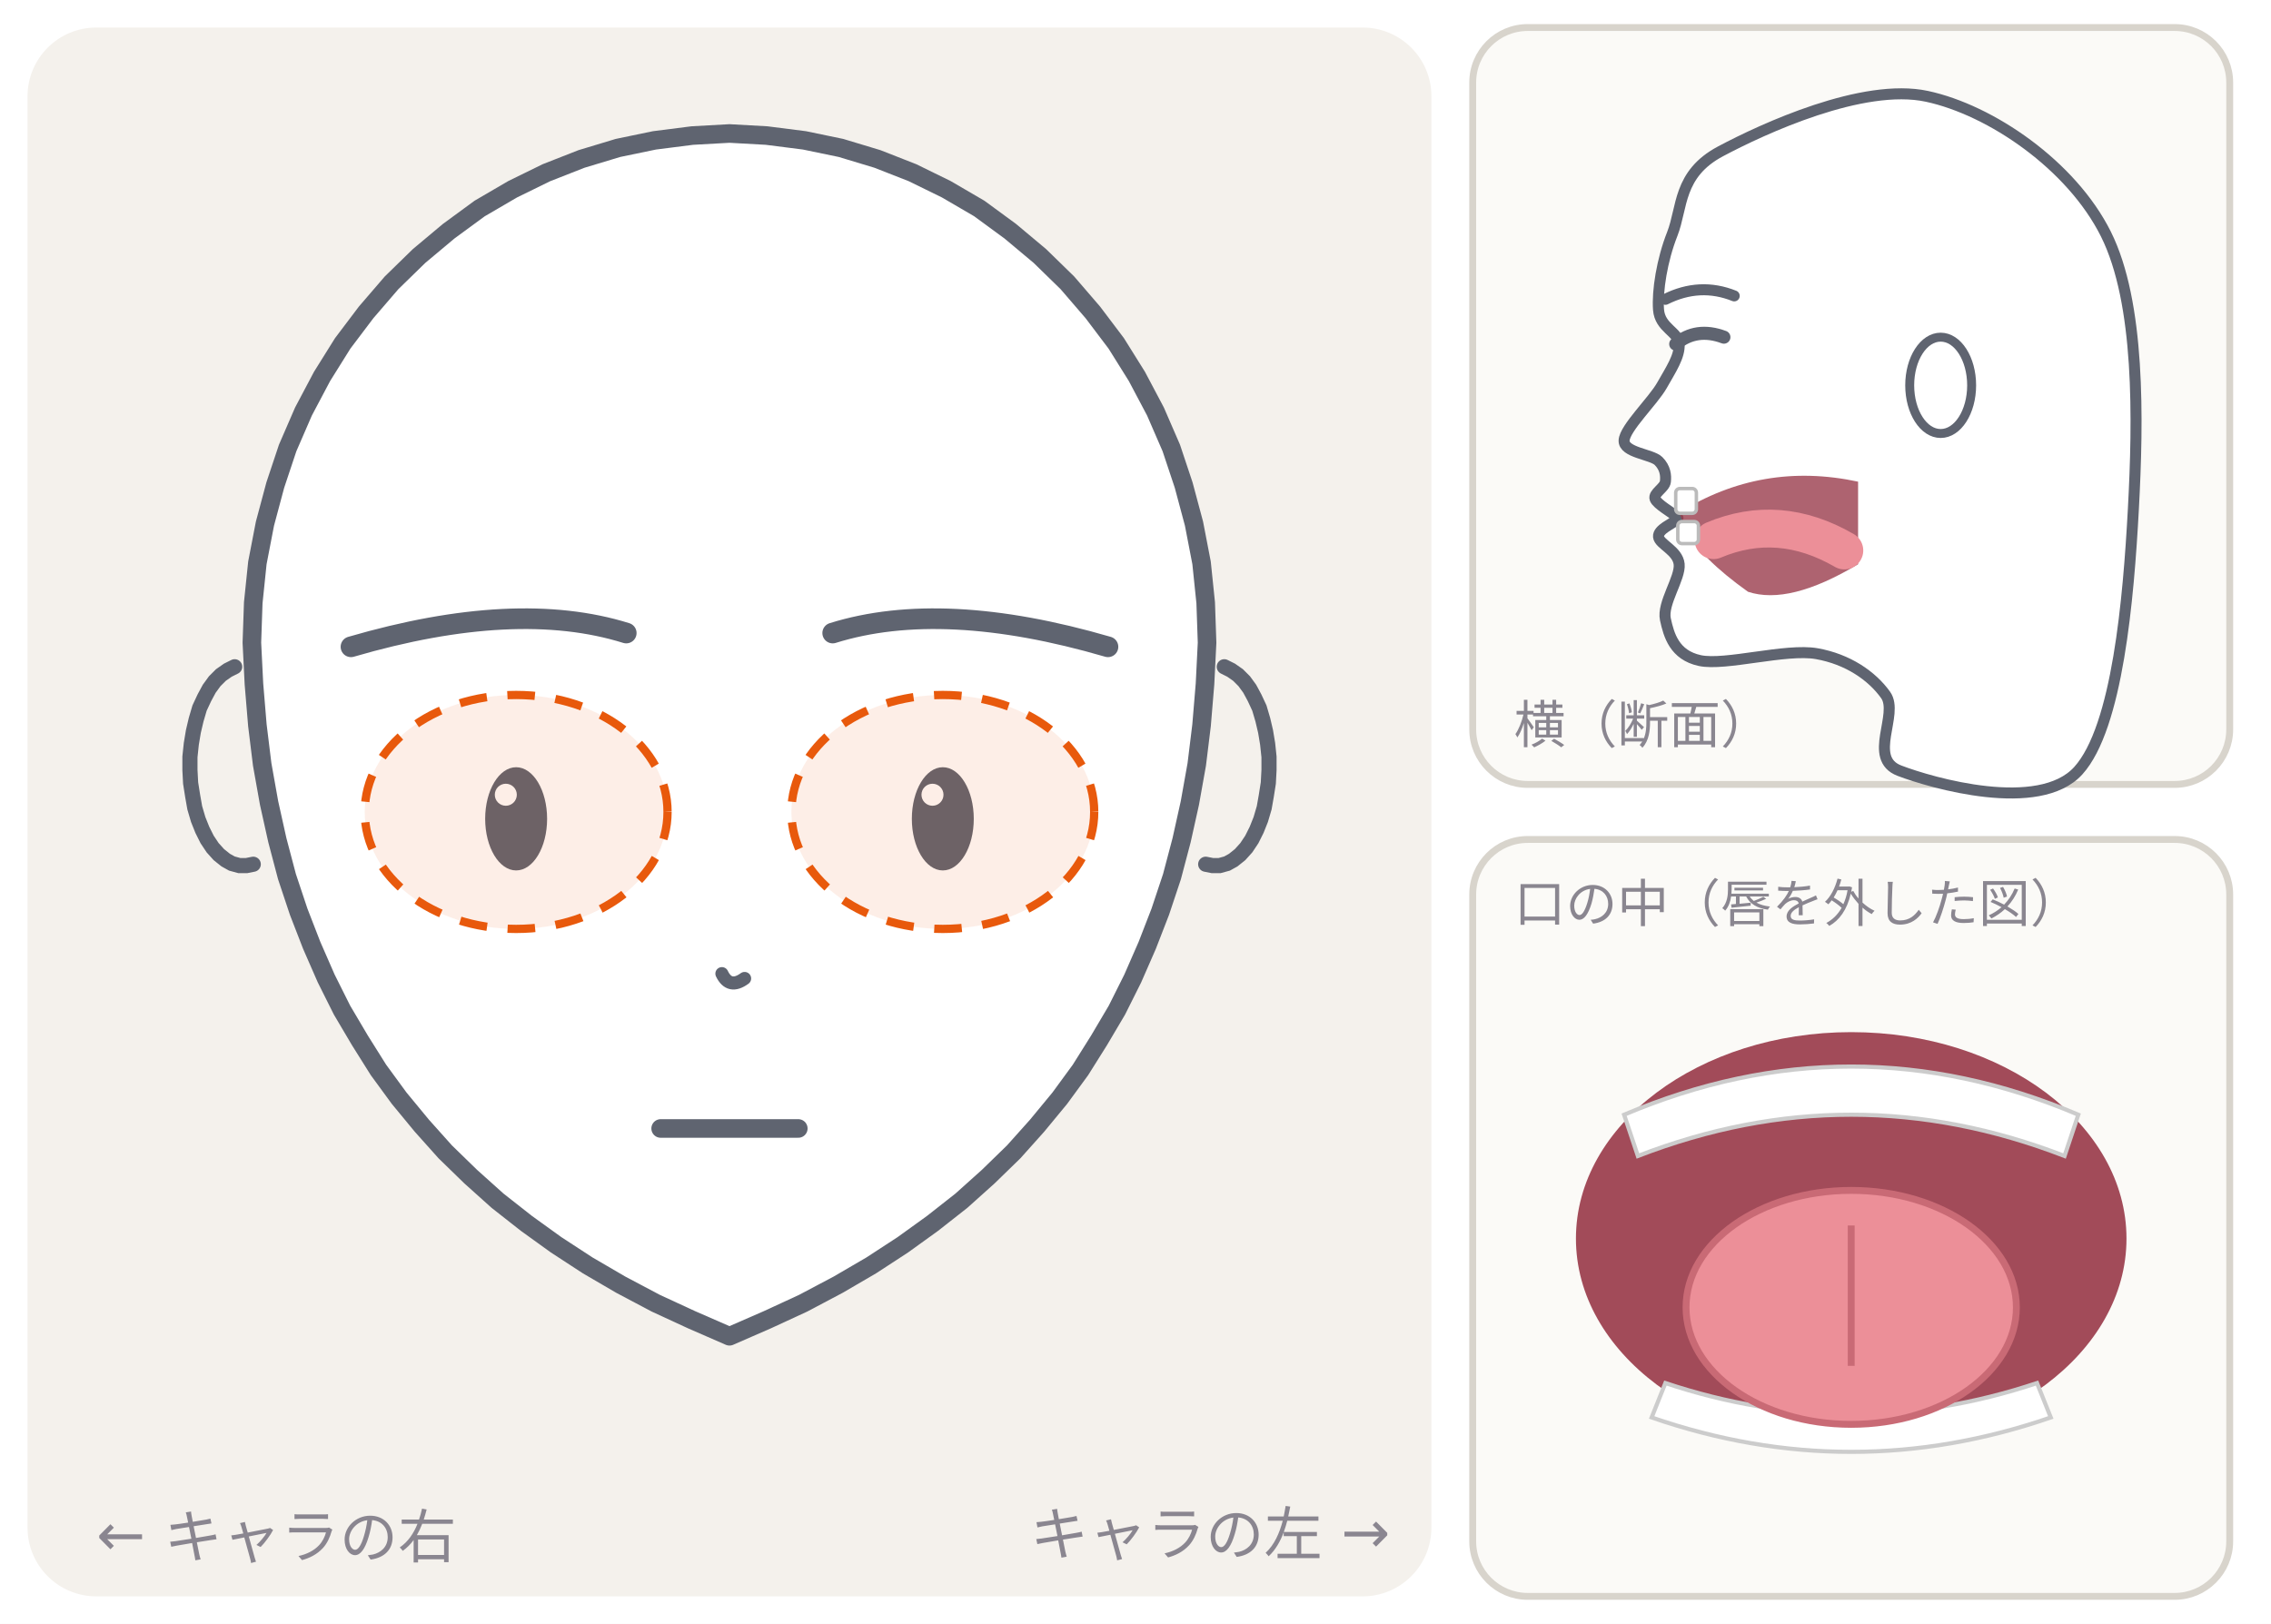
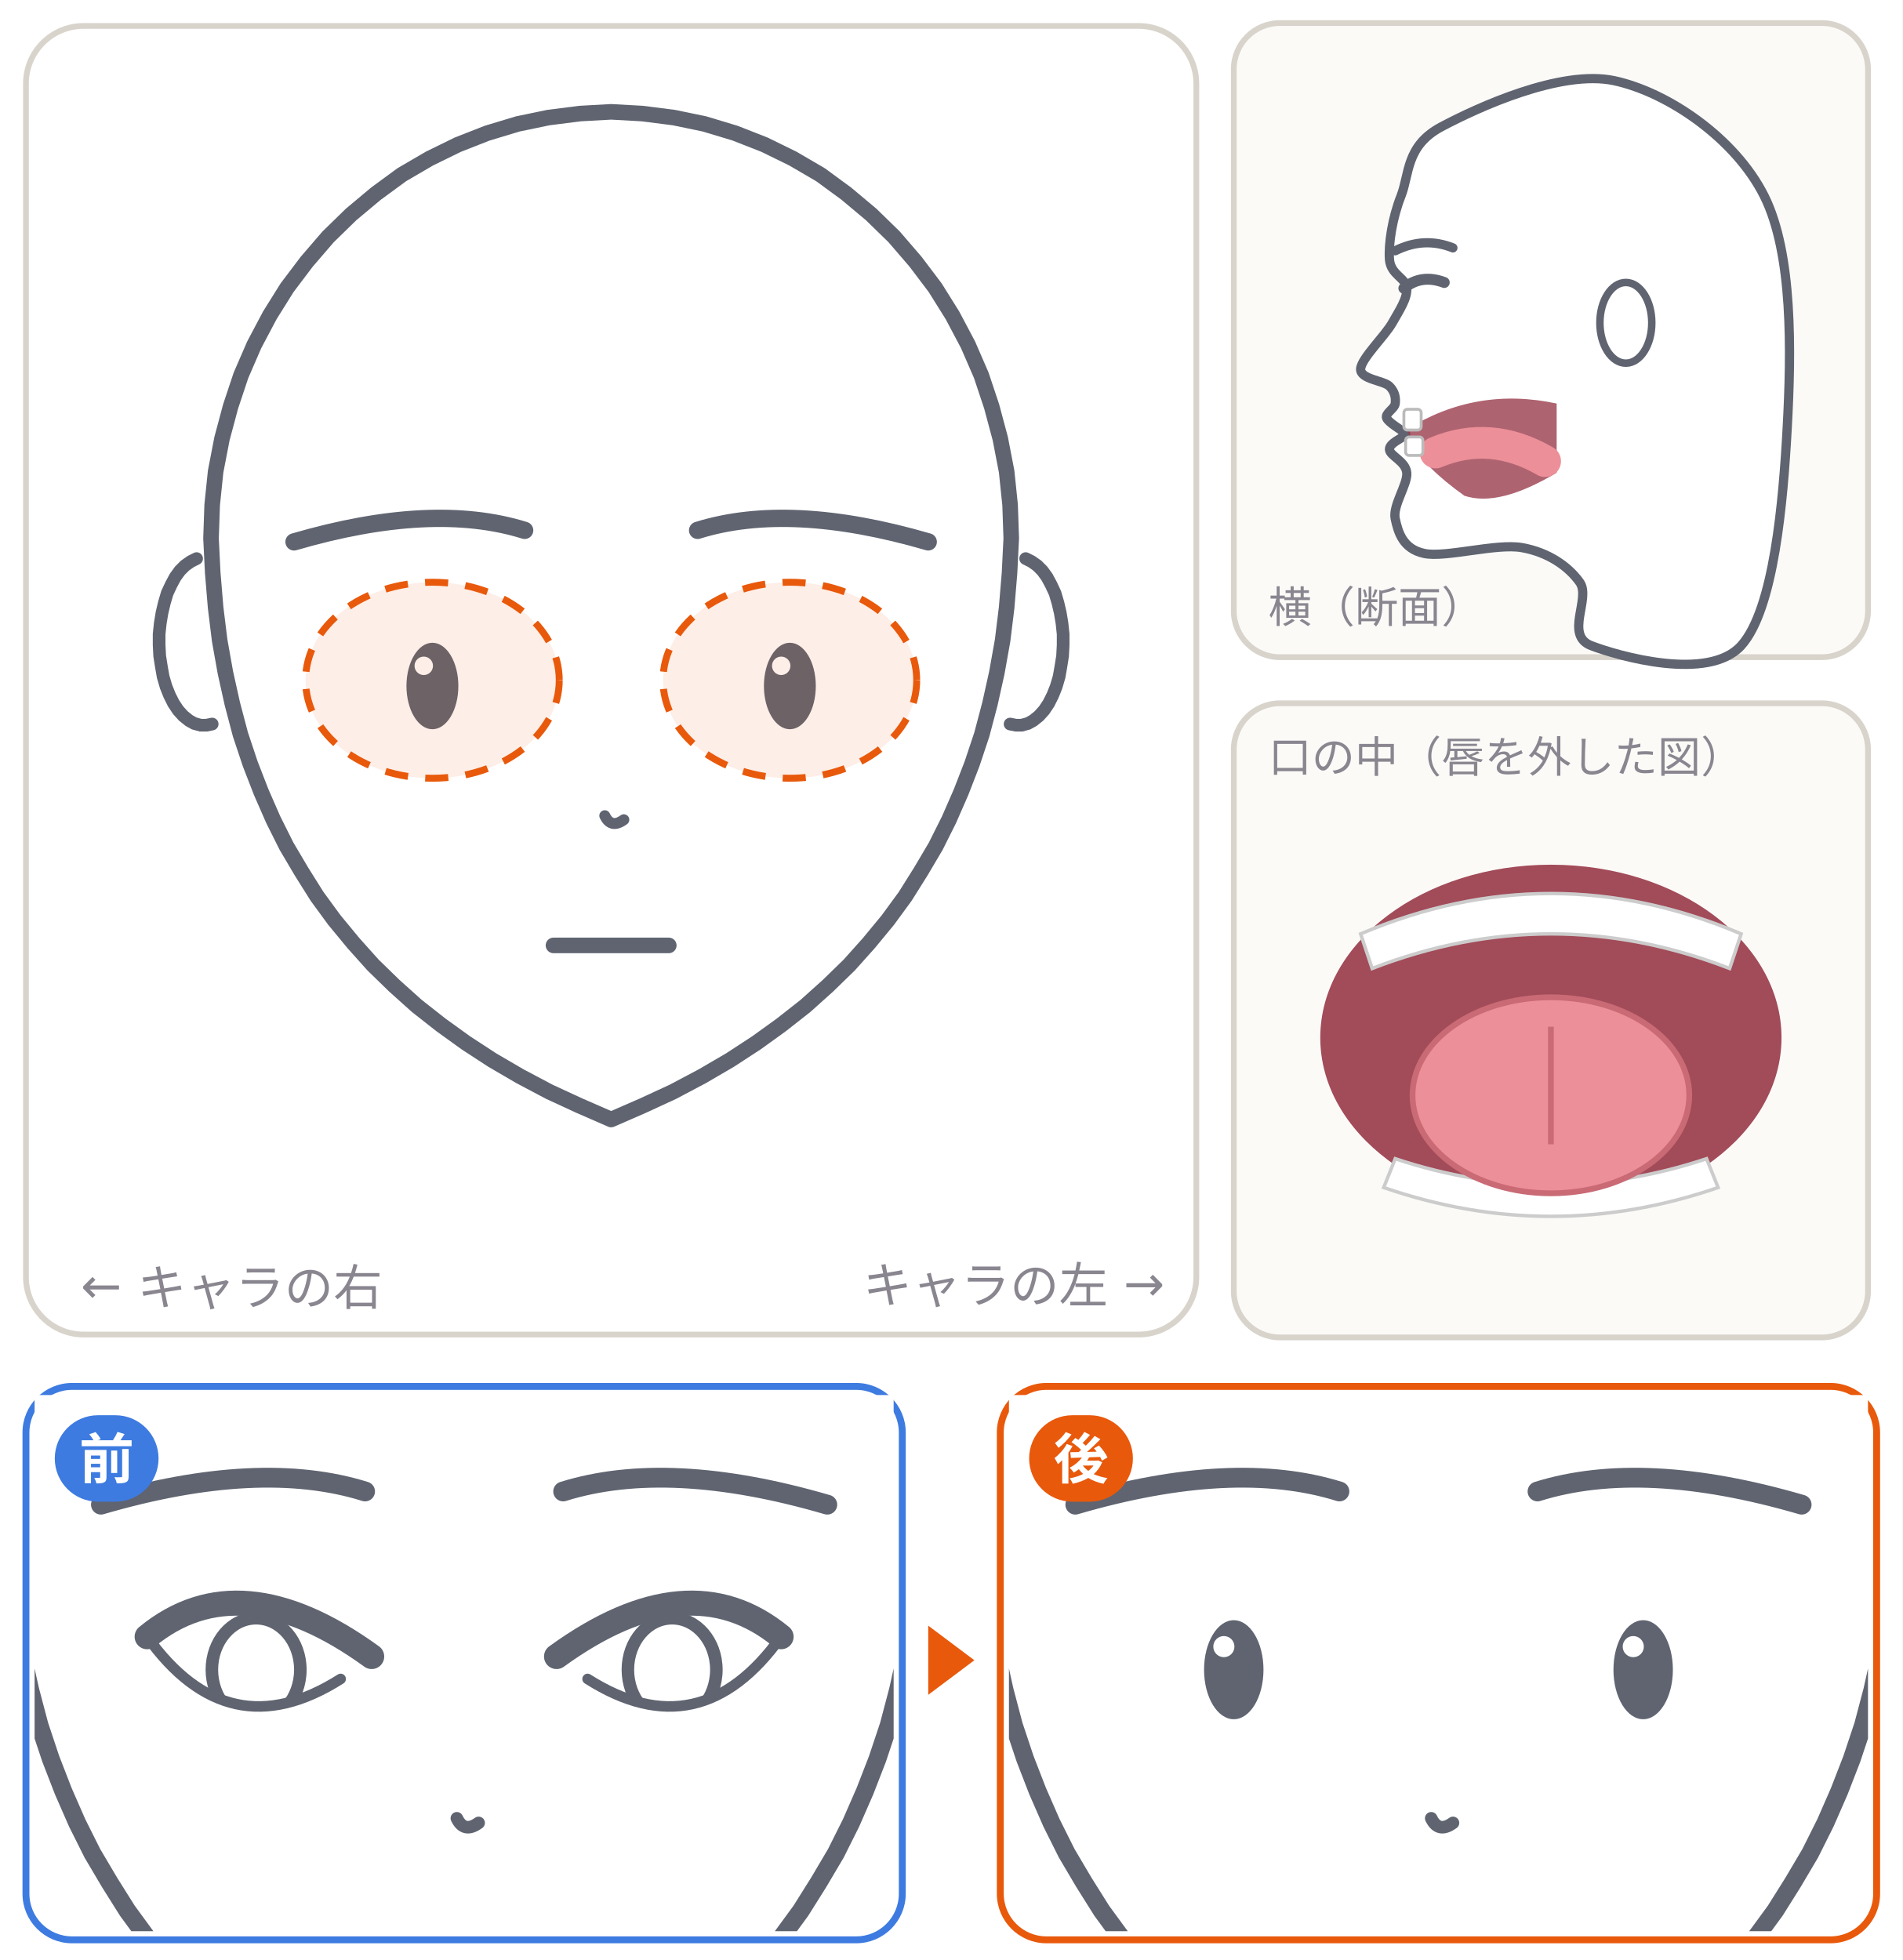
- <svg xmlns="http://www.w3.org/2000/svg" viewBox="0 0 330 236" width="330" height="236" font-family="system-ui, 'Segoe UI', 'Hiragino Sans', 'Noto Sans JP', sans-serif">
+ <svg xmlns="http://www.w3.org/2000/svg" viewBox="0 0 330 340" width="330" height="340" font-family="system-ui, 'Segoe UI', 'Hiragino Sans', 'Noto Sans JP', sans-serif">
  <defs>
    <linearGradient id="iris" x1="0" y1="0" x2="0" y2="1">
      <stop offset="0" stop-color="#3a2a4e" />
      <stop offset="0.55" stop-color="#8a6aa8" />
      <stop offset="1" stop-color="#c7a8e0" />
    </linearGradient>
  </defs>
-   <rect width="330" height="236" fill="#ffffff" />
-   <rect x="4" y="4" width="204" height="228" rx="10" fill="#f4f1ec" />
+   <rect width="330" height="340" fill="#ffffff" />
+   <rect x="4.5" y="4.5" width="203" height="227" rx="10" fill="#fff" stroke="#d8d4cc" />
  <g transform="translate(6,4)">
-     <path d="M171.9,92.9 L172.9,93.4 L173.9,94.1 L174.8,95 L175.6,96.1 L176.3,97.4 L177,98.9 L177.5,100.6 L177.9,102.3 L178.2,104.1 L178.4,106 L178.4,107.9 L178.3,109.8 L178,111.7 L177.7,113.4 L177.2,115.1 L176.6,116.6 L175.9,118 L175.1,119.2 L174.2,120.2 L173.2,121 L172.3,121.5 L171.2,121.8 L170.2,121.8 L169.2,121.6" fill="none" stroke="#5f6470" stroke-width="2.2" stroke-linecap="round" />
-     <path d="M28.1,92.9 L27.1,93.4 L26.1,94.1 L25.2,95 L24.4,96.1 L23.7,97.4 L23,98.9 L22.5,100.6 L22.1,102.3 L21.8,104.1 L21.6,106 L21.6,107.9 L21.7,109.8 L22,111.7 L22.3,113.4 L22.8,115.1 L23.4,116.6 L24.1,118 L24.9,119.2 L25.8,120.2 L26.8,121 L27.7,121.5 L28.8,121.8 L29.8,121.8 L30.8,121.6" fill="none" stroke="#5f6470" stroke-width="2.2" stroke-linecap="round" />
-     <path d="M30.6,89.4 L30.8,83.6 L31.4,77.8 L32.5,72.1 L34,66.5 L35.8,61.1 L38.1,55.8 L40.8,50.7 L43.8,45.9 L47.2,41.4 L50.9,37.1 L54.9,33.2 L59.2,29.6 L63.7,26.3 L68.5,23.5 L73.4,21.1 L78.5,19.1 L83.8,17.5 L89.1,16.4 L94.6,15.7 L100,15.4 L105.4,15.7 L110.9,16.4 L116.2,17.5 L121.5,19.1 L126.6,21.1 L131.5,23.5 L136.3,26.3 L140.8,29.6 L145.1,33.2 L149.1,37.1 L152.8,41.4 L156.2,45.9 L159.2,50.7 L161.9,55.8 L164.2,61.1 L166,66.5 L167.5,72.1 L168.6,77.8 L169.2,83.6 L169.4,89.4 L169.1,95.4 L168.6,101.4 L167.9,107.1 L166.9,112.7 L165.7,118.1 L164.3,123.4 L162.6,128.5 L160.7,133.4 L158.6,138.2 L156.3,142.8 L153.7,147.2 L151,151.5 L148,155.6 L144.7,159.6 L141.3,163.4 L137.6,167 L133.7,170.5 L129.5,173.8 L125.2,176.9 L120.6,179.9 L115.8,182.7 L110.7,185.4 L105.5,187.8 L100,190.2 L94.5,187.8 L89.3,185.4 L84.2,182.7 L79.4,179.9 L74.8,176.9 L70.5,173.8 L66.3,170.5 L62.4,167 L58.7,163.4 L55.3,159.6 L52,155.6 L49,151.5 L46.3,147.2 L43.7,142.8 L41.4,138.2 L39.3,133.4 L37.4,128.5 L35.7,123.4 L34.3,118.1 L33.1,112.7 L32.1,107.1 L31.4,101.4 L30.9,95.4 Z" fill="#ffffff" stroke="#5f6470" stroke-width="2.7" stroke-linejoin="round" />
-     <path d="M98.9,137.5 q1.1,2.3 3.3,0.7" fill="none" stroke="#5f6470" stroke-width="1.9" stroke-linecap="round" />
-     <path d="M110,160 L109.9,160 L109.7,160 L109.2,160 L108.7,160 L107.9,160 L107.1,160 L106.1,160 L105,160 L103.8,160 L102.6,160 L101.3,160 L100,160 L98.7,160 L97.4,160 L96.2,160 L95,160 L93.9,160 L92.9,160 L92.1,160 L91.3,160 L90.8,160 L90.3,160 L90.1,160 L90,160" fill="none" stroke="#5f6470" stroke-width="2.7" stroke-linecap="round" stroke-linejoin="round" />
-     <ellipse cx="69" cy="115" rx="4.5" ry="7.5" fill="#5f6470" />
-     <circle cx="67.5" cy="111.5" r="1.6" fill="#fff" />
-     <ellipse cx="131" cy="115" rx="4.5" ry="7.5" fill="#5f6470" />
-     <circle cx="129.5" cy="111.5" r="1.6" fill="#fff" />
-     <path d="M85,88 Q69,83 45,90" fill="none" stroke="#5f6470" stroke-width="3" stroke-linecap="round" />
-     <path d="M115,88 Q131,83 155,90" fill="none" stroke="#5f6470" stroke-width="3" stroke-linecap="round" />
-     <ellipse cx="131" cy="114" rx="22" ry="17" fill="#e8590c" fill-opacity="0.10" stroke="#e8590c" stroke-width="1.2" stroke-dasharray="4 3" />
-     <ellipse cx="69" cy="114" rx="22" ry="17" fill="#e8590c" fill-opacity="0.10" stroke="#e8590c" stroke-width="1.2" stroke-dasharray="4 3" />
+     <g>
+       <g transform="translate(0,0)">
+         <path d="M171.9,92.9 L172.9,93.4 L173.9,94.1 L174.8,95 L175.6,96.1 L176.3,97.4 L177,98.9 L177.5,100.6 L177.9,102.3 L178.2,104.1 L178.4,106 L178.4,107.9 L178.3,109.8 L178,111.7 L177.7,113.4 L177.2,115.1 L176.6,116.6 L175.9,118 L175.1,119.2 L174.2,120.2 L173.2,121 L172.3,121.5 L171.2,121.8 L170.2,121.8 L169.2,121.6" fill="none" stroke="#5f6470" stroke-width="2.2" stroke-linecap="round" />
+         <path d="M28.1,92.9 L27.1,93.4 L26.1,94.1 L25.2,95 L24.4,96.1 L23.7,97.4 L23,98.9 L22.5,100.6 L22.1,102.3 L21.8,104.1 L21.6,106 L21.6,107.9 L21.7,109.8 L22,111.7 L22.3,113.4 L22.8,115.1 L23.4,116.6 L24.1,118 L24.9,119.2 L25.8,120.2 L26.8,121 L27.7,121.5 L28.8,121.8 L29.8,121.8 L30.8,121.6" fill="none" stroke="#5f6470" stroke-width="2.2" stroke-linecap="round" />
+         <path d="M30.6,89.4 L30.8,83.6 L31.4,77.8 L32.5,72.1 L34,66.5 L35.8,61.1 L38.1,55.8 L40.8,50.7 L43.8,45.9 L47.2,41.4 L50.9,37.1 L54.9,33.2 L59.2,29.6 L63.7,26.3 L68.5,23.5 L73.4,21.1 L78.5,19.1 L83.8,17.5 L89.1,16.4 L94.6,15.7 L100,15.4 L105.4,15.7 L110.9,16.4 L116.2,17.5 L121.5,19.1 L126.6,21.1 L131.5,23.5 L136.3,26.3 L140.8,29.6 L145.1,33.2 L149.1,37.1 L152.8,41.4 L156.2,45.9 L159.2,50.7 L161.9,55.8 L164.2,61.1 L166,66.5 L167.5,72.1 L168.6,77.8 L169.2,83.6 L169.4,89.4 L169.1,95.4 L168.6,101.4 L167.9,107.1 L166.9,112.7 L165.7,118.1 L164.3,123.4 L162.6,128.5 L160.7,133.4 L158.6,138.2 L156.3,142.8 L153.7,147.2 L151,151.5 L148,155.6 L144.7,159.6 L141.3,163.4 L137.6,167 L133.7,170.5 L129.5,173.8 L125.2,176.9 L120.6,179.9 L115.8,182.7 L110.7,185.4 L105.5,187.8 L100,190.2 L94.5,187.8 L89.3,185.4 L84.2,182.7 L79.4,179.9 L74.8,176.9 L70.5,173.8 L66.3,170.5 L62.4,167 L58.7,163.4 L55.3,159.6 L52,155.6 L49,151.5 L46.3,147.2 L43.7,142.8 L41.4,138.2 L39.3,133.4 L37.4,128.5 L35.7,123.4 L34.3,118.1 L33.1,112.7 L32.1,107.1 L31.4,101.4 L30.9,95.4 Z" fill="#ffffff" stroke="#5f6470" stroke-width="2.7" stroke-linejoin="round" />
+         <path d="M98.9,137.5 q1.1,2.3 3.3,0.7" fill="none" stroke="#5f6470" stroke-width="1.9" stroke-linecap="round" />
+         <path d="M110,160 L109.9,160 L109.7,160 L109.2,160 L108.7,160 L107.9,160 L107.1,160 L106.1,160 L105,160 L103.8,160 L102.6,160 L101.3,160 L100,160 L98.7,160 L97.4,160 L96.2,160 L95,160 L93.9,160 L92.9,160 L92.1,160 L91.3,160 L90.8,160 L90.3,160 L90.1,160 L90,160" fill="none" stroke="#5f6470" stroke-width="2.7" stroke-linecap="round" stroke-linejoin="round" />
+         <ellipse cx="69" cy="115" rx="4.5" ry="7.5" fill="#5f6470" />
+         <circle cx="67.5" cy="111.5" r="1.6" fill="#fff" />
+         <ellipse cx="131" cy="115" rx="4.5" ry="7.5" fill="#5f6470" />
+         <circle cx="129.5" cy="111.5" r="1.6" fill="#fff" />
+         <path d="M85,88 Q69,83 45,90" fill="none" stroke="#5f6470" stroke-width="3" stroke-linecap="round" />
+         <path d="M115,88 Q131,83 155,90" fill="none" stroke="#5f6470" stroke-width="3" stroke-linecap="round" />
+         <ellipse cx="131" cy="114" rx="22" ry="17" fill="#e8590c" fill-opacity="0.10" stroke="#e8590c" stroke-width="1.2" stroke-dasharray="4 3" />
+         <ellipse cx="69" cy="114" rx="22" ry="17" fill="#e8590c" fill-opacity="0.10" stroke="#e8590c" stroke-width="1.2" stroke-dasharray="4 3" />
+       </g>
+     </g>
  </g>
  <g transform="translate(214,4)">
    <rect x="0" y="0" width="110" height="110" rx="8" fill="#fbfaf7" stroke="#d8d4cc" />
    <path d="M36,18 C29.8,21.3 30.5,26.2 29,30 C27.5,33.8 26.8,38.3 27,41 C27.2,43.7 29.9,44.2 30,46 C30.1,47.8 28.8,49.7 27.5,52 C26.2,54.3 22.1,58.2 22,60 C21.9,61.8 26,62 27,63 C28,64 28.1,65.1 28,66 C27.9,66.9 26.2,67.7 26.5,68.5 C26.8,69.3 29,70.5 29.5,71 C30,71.5 29.9,71.1 29.5,71.6 C29.1,72.1 26.9,72.9 27,74 C27.1,75.1 29.8,76 30,78 C30.2,80 27.5,83.7 28,86 C28.5,88.3 29.3,91.2 33,92 C36.7,92.8 45.5,90.2 50,91 C54.5,91.8 58,94.2 60,97 C62,99.8 57.3,106.2 62,108 C66.7,109.8 82.3,114.3 88,108 C93.7,101.7 95.3,83 96,70 C96.7,57 97,40 92,30 C87,20 75.3,12 66,10 C56.7,8 42.2,14.7 36,18 Z" fill="#ffffff" stroke="#5f6470" stroke-width="1.6" />
    <path d="M30,70.5 Q42,63 56,66 L56,78 Q46,84 40,82 Q33,77 31,73 Z" fill="#9a3c4c" opacity="0.8" />
    <path d="M54,76 Q44.5,70.5 35,74.5" fill="none" stroke="#ec8f98" stroke-width="5.5" stroke-linecap="round" />
    <rect x="29.5" y="67" width="3" height="3.6" rx="0.6" fill="#fff" stroke="#bbb" stroke-width="0.5" />
    <rect x="29.8" y="71.8" width="3" height="3.2" rx="0.6" fill="#fff" stroke="#bbb" stroke-width="0.5" />
    <path d="M29.5,46 q3,-2.5 7,-1" fill="none" stroke="#5f6470" stroke-width="1.9" stroke-linecap="round" />
    <path d="M28,39.5 q5,-2.5 10,-0.5" fill="none" stroke="#5f6470" stroke-width="1.6" stroke-linecap="round" />
    <ellipse cx="68" cy="52" rx="4.5" ry="7" fill="#ffffff" stroke="#5f6470" stroke-width="1.3" />
    <text x="6" y="104" font-size="7.5" fill="#8a8690">横（断面）</text>
  </g>
  <g transform="translate(214,122)">
    <rect x="0" y="0" width="110" height="110" rx="8" fill="#fbfaf7" stroke="#d8d4cc" />
    <ellipse cx="55.0" cy="58" rx="40" ry="30" fill="#9a3c4c" opacity="0.92" />
    <path d="M22,40 Q55,26 88,40 L86,46 Q55,34 24,46 Z" fill="#ffffff" stroke="#ccc" stroke-width="0.6" />
    <path d="M26,84 Q55,94 84,84 L82,79 Q55,88 28,79 Z" fill="#ffffff" stroke="#ccc" stroke-width="0.6" />
    <g transform="rotate(0 55 68)">
      <ellipse cx="55" cy="68" rx="24" ry="17" fill="#ec8f98" stroke="#c96a75" stroke-width="1" />
      <line x1="55" y1="56.1" x2="55" y2="76.5" stroke="#c96a75" stroke-width="1" />
    </g>
    <text x="6" y="12" font-size="7.5" fill="#8a8690">口の中（唇を外した図）</text>
  </g>
  <text x="14" y="226" font-size="8.5" fill="#8a8690">← キャラの右</text>
  <text x="202" y="226" text-anchor="end" font-size="8.5" fill="#8a8690">キャラの左 →</text>
+   <rect x="4.5" y="240.5" width="152" height="96" rx="8" fill="#fff" stroke="#3d7be0" stroke-width="1.2" />
+   <svg x="6.0" y="242.0" width="149" height="93" viewBox="35 73.4 130 81.2" preserveAspectRatio="xMidYMid meet">
+     <g>
+       <g transform="translate(0,0)">
+         <path d="M171.9,92.9 L172.9,93.4 L173.9,94.1 L174.8,95 L175.6,96.1 L176.3,97.4 L177,98.9 L177.5,100.6 L177.9,102.3 L178.2,104.1 L178.4,106 L178.4,107.9 L178.3,109.8 L178,111.7 L177.7,113.4 L177.2,115.1 L176.6,116.6 L175.9,118 L175.1,119.2 L174.2,120.2 L173.2,121 L172.3,121.5 L171.2,121.8 L170.2,121.8 L169.2,121.6" fill="none" stroke="#5f6470" stroke-width="2.2" stroke-linecap="round" />
+         <path d="M28.1,92.9 L27.1,93.4 L26.1,94.1 L25.2,95 L24.4,96.1 L23.7,97.4 L23,98.9 L22.5,100.6 L22.1,102.3 L21.8,104.1 L21.6,106 L21.6,107.9 L21.7,109.8 L22,111.7 L22.3,113.4 L22.8,115.1 L23.4,116.6 L24.1,118 L24.9,119.2 L25.8,120.2 L26.8,121 L27.7,121.5 L28.8,121.8 L29.8,121.8 L30.8,121.6" fill="none" stroke="#5f6470" stroke-width="2.2" stroke-linecap="round" />
+         <path d="M30.6,89.4 L30.8,83.6 L31.4,77.8 L32.5,72.1 L34,66.5 L35.8,61.1 L38.1,55.8 L40.8,50.7 L43.8,45.9 L47.2,41.4 L50.9,37.1 L54.9,33.2 L59.2,29.6 L63.7,26.3 L68.5,23.5 L73.4,21.1 L78.5,19.1 L83.8,17.5 L89.1,16.4 L94.6,15.7 L100,15.4 L105.4,15.7 L110.9,16.4 L116.2,17.5 L121.5,19.1 L126.6,21.1 L131.5,23.5 L136.3,26.3 L140.8,29.6 L145.1,33.2 L149.1,37.1 L152.8,41.4 L156.2,45.9 L159.2,50.7 L161.9,55.8 L164.2,61.1 L166,66.5 L167.5,72.1 L168.6,77.8 L169.2,83.6 L169.4,89.4 L169.1,95.4 L168.6,101.4 L167.9,107.1 L166.9,112.7 L165.7,118.1 L164.3,123.4 L162.6,128.5 L160.7,133.4 L158.6,138.2 L156.3,142.8 L153.7,147.2 L151,151.5 L148,155.6 L144.7,159.6 L141.3,163.4 L137.6,167 L133.7,170.5 L129.5,173.8 L125.2,176.9 L120.6,179.9 L115.8,182.7 L110.7,185.4 L105.5,187.8 L100,190.2 L94.5,187.8 L89.3,185.4 L84.2,182.7 L79.4,179.9 L74.8,176.9 L70.5,173.8 L66.3,170.5 L62.4,167 L58.7,163.4 L55.3,159.6 L52,155.6 L49,151.5 L46.3,147.2 L43.7,142.8 L41.4,138.2 L39.3,133.4 L37.4,128.5 L35.7,123.4 L34.3,118.1 L33.1,112.7 L32.1,107.1 L31.4,101.4 L30.9,95.4 Z" fill="#ffffff" stroke="#5f6470" stroke-width="2.7" stroke-linejoin="round" />
+         <path d="M98.9,137.5 q1.1,2.3 3.3,0.7" fill="none" stroke="#5f6470" stroke-width="1.9" stroke-linecap="round" />
+         <path d="M110,160 L109.9,160 L109.7,160 L109.2,160 L108.7,160 L107.9,160 L107.1,160 L106.1,160 L105,160 L103.8,160 L102.6,160 L101.3,160 L100,160 L98.7,160 L97.4,160 L96.2,160 L95,160 L93.9,160 L92.9,160 L92.1,160 L91.3,160 L90.8,160 L90.3,160 L90.1,160 L90,160" fill="none" stroke="#5f6470" stroke-width="2.7" stroke-linecap="round" stroke-linejoin="round" />
+         <clipPath id="eyehachubR">
+           <path d="M86,113 Q66,98.5 52,110 Q66,129.5 86,113 Z" />
+         </clipPath>
+         <path d="M86,113 Q66,98.5 52,110 Q66,129.5 86,113 Z" fill="#ffffff" />
+         <g clip-path="url(#eyehachubR)">
+           <ellipse cx="68.5" cy="115" rx="6.7" ry="7.8" fill="#ffffff" stroke="#5f6470" stroke-width="1.9" />
+         </g>
+         <path d="M81.3,116.4 Q64.3,127.2 52,110" fill="none" stroke="#5f6470" stroke-width="1.6" stroke-linecap="round" />
+         <path d="M86,113 Q66,98.5 52,110" fill="none" stroke="#5f6470" stroke-width="3.8" stroke-linecap="round" />
+         <clipPath id="eyehachubL">
+           <path d="M114,113 Q134,98.5 148,110 Q134,129.5 114,113 Z" />
+         </clipPath>
+         <path d="M114,113 Q134,98.5 148,110 Q134,129.5 114,113 Z" fill="#ffffff" />
+         <g clip-path="url(#eyehachubL)">
+           <ellipse cx="131.5" cy="115" rx="6.7" ry="7.8" fill="#ffffff" stroke="#5f6470" stroke-width="1.9" />
+         </g>
+         <path d="M118.7,116.4 Q135.7,127.2 148,110" fill="none" stroke="#5f6470" stroke-width="1.6" stroke-linecap="round" />
+         <path d="M114,113 Q134,98.5 148,110" fill="none" stroke="#5f6470" stroke-width="3.8" stroke-linecap="round" />
+         <path d="M85,88 Q69,83 45,90" fill="none" stroke="#5f6470" stroke-width="3" stroke-linecap="round" />
+         <path d="M115,88 Q131,83 155,90" fill="none" stroke="#5f6470" stroke-width="3" stroke-linecap="round" />
+       </g>
+     </g>
+   </svg>
+   <rect x="9.5" y="245.5" width="18" height="15" rx="7.5" fill="#3d7be0" />
+   <text x="18.5" y="256.5" text-anchor="middle" font-size="9.5" font-weight="bold" fill="#fff">前</text>
+   <rect x="173.5" y="240.5" width="152" height="96" rx="8" fill="#fff" stroke="#e8590c" stroke-width="1.2" />
+   <svg x="175.0" y="242.0" width="149" height="93" viewBox="35 73.4 130 81.2" preserveAspectRatio="xMidYMid meet">
+     <g>
+       <g transform="translate(0,0)">
+         <path d="M171.9,92.9 L172.9,93.4 L173.9,94.1 L174.8,95 L175.6,96.1 L176.3,97.4 L177,98.9 L177.5,100.6 L177.9,102.3 L178.2,104.1 L178.4,106 L178.4,107.9 L178.3,109.8 L178,111.7 L177.7,113.4 L177.2,115.1 L176.6,116.6 L175.9,118 L175.1,119.2 L174.2,120.2 L173.2,121 L172.3,121.5 L171.2,121.8 L170.2,121.8 L169.2,121.6" fill="none" stroke="#5f6470" stroke-width="2.2" stroke-linecap="round" />
+         <path d="M28.1,92.9 L27.1,93.4 L26.1,94.1 L25.2,95 L24.4,96.1 L23.7,97.4 L23,98.9 L22.5,100.6 L22.1,102.3 L21.8,104.1 L21.6,106 L21.6,107.9 L21.7,109.8 L22,111.7 L22.3,113.4 L22.8,115.1 L23.4,116.6 L24.1,118 L24.9,119.2 L25.8,120.2 L26.8,121 L27.7,121.5 L28.8,121.8 L29.8,121.8 L30.8,121.6" fill="none" stroke="#5f6470" stroke-width="2.2" stroke-linecap="round" />
+         <path d="M30.6,89.4 L30.8,83.6 L31.4,77.8 L32.5,72.1 L34,66.5 L35.8,61.1 L38.1,55.8 L40.8,50.7 L43.8,45.9 L47.2,41.4 L50.9,37.1 L54.9,33.2 L59.2,29.6 L63.7,26.3 L68.5,23.5 L73.4,21.1 L78.5,19.1 L83.8,17.5 L89.1,16.4 L94.6,15.7 L100,15.4 L105.4,15.7 L110.9,16.4 L116.2,17.5 L121.5,19.1 L126.6,21.1 L131.5,23.5 L136.3,26.3 L140.8,29.6 L145.1,33.2 L149.1,37.1 L152.8,41.4 L156.2,45.9 L159.2,50.7 L161.9,55.8 L164.2,61.1 L166,66.5 L167.5,72.1 L168.6,77.8 L169.2,83.6 L169.4,89.4 L169.1,95.4 L168.6,101.4 L167.9,107.1 L166.9,112.7 L165.7,118.1 L164.3,123.4 L162.6,128.5 L160.7,133.4 L158.6,138.2 L156.3,142.8 L153.7,147.2 L151,151.5 L148,155.6 L144.7,159.6 L141.3,163.4 L137.6,167 L133.7,170.5 L129.5,173.8 L125.2,176.9 L120.6,179.9 L115.8,182.7 L110.7,185.4 L105.5,187.8 L100,190.2 L94.5,187.8 L89.3,185.4 L84.2,182.7 L79.4,179.9 L74.8,176.9 L70.5,173.8 L66.3,170.5 L62.4,167 L58.7,163.4 L55.3,159.6 L52,155.6 L49,151.5 L46.3,147.2 L43.7,142.8 L41.4,138.2 L39.3,133.4 L37.4,128.5 L35.7,123.4 L34.3,118.1 L33.1,112.7 L32.1,107.1 L31.4,101.4 L30.9,95.4 Z" fill="#ffffff" stroke="#5f6470" stroke-width="2.7" stroke-linejoin="round" />
+         <path d="M98.9,137.5 q1.1,2.3 3.3,0.7" fill="none" stroke="#5f6470" stroke-width="1.9" stroke-linecap="round" />
+         <path d="M110,160 L109.9,160 L109.7,160 L109.2,160 L108.7,160 L107.9,160 L107.1,160 L106.1,160 L105,160 L103.8,160 L102.6,160 L101.3,160 L100,160 L98.7,160 L97.4,160 L96.2,160 L95,160 L93.9,160 L92.9,160 L92.1,160 L91.3,160 L90.8,160 L90.3,160 L90.1,160 L90,160" fill="none" stroke="#5f6470" stroke-width="2.7" stroke-linecap="round" stroke-linejoin="round" />
+         <ellipse cx="69" cy="115" rx="4.5" ry="7.5" fill="#5f6470" />
+         <circle cx="67.5" cy="111.5" r="1.6" fill="#fff" />
+         <ellipse cx="131" cy="115" rx="4.5" ry="7.5" fill="#5f6470" />
+         <circle cx="129.5" cy="111.5" r="1.6" fill="#fff" />
+         <path d="M85,88 Q69,83 45,90" fill="none" stroke="#5f6470" stroke-width="3" stroke-linecap="round" />
+         <path d="M115,88 Q131,83 155,90" fill="none" stroke="#5f6470" stroke-width="3" stroke-linecap="round" />
+       </g>
+     </g>
+   </svg>
+   <rect x="178.5" y="245.5" width="18" height="15" rx="7.5" fill="#e8590c" />
+   <text x="187.5" y="256.5" text-anchor="middle" font-size="9.5" font-weight="bold" fill="#fff">後</text>
+   <polygon points="161,282 169,288 161,294" fill="#e8590c" />
</svg>
